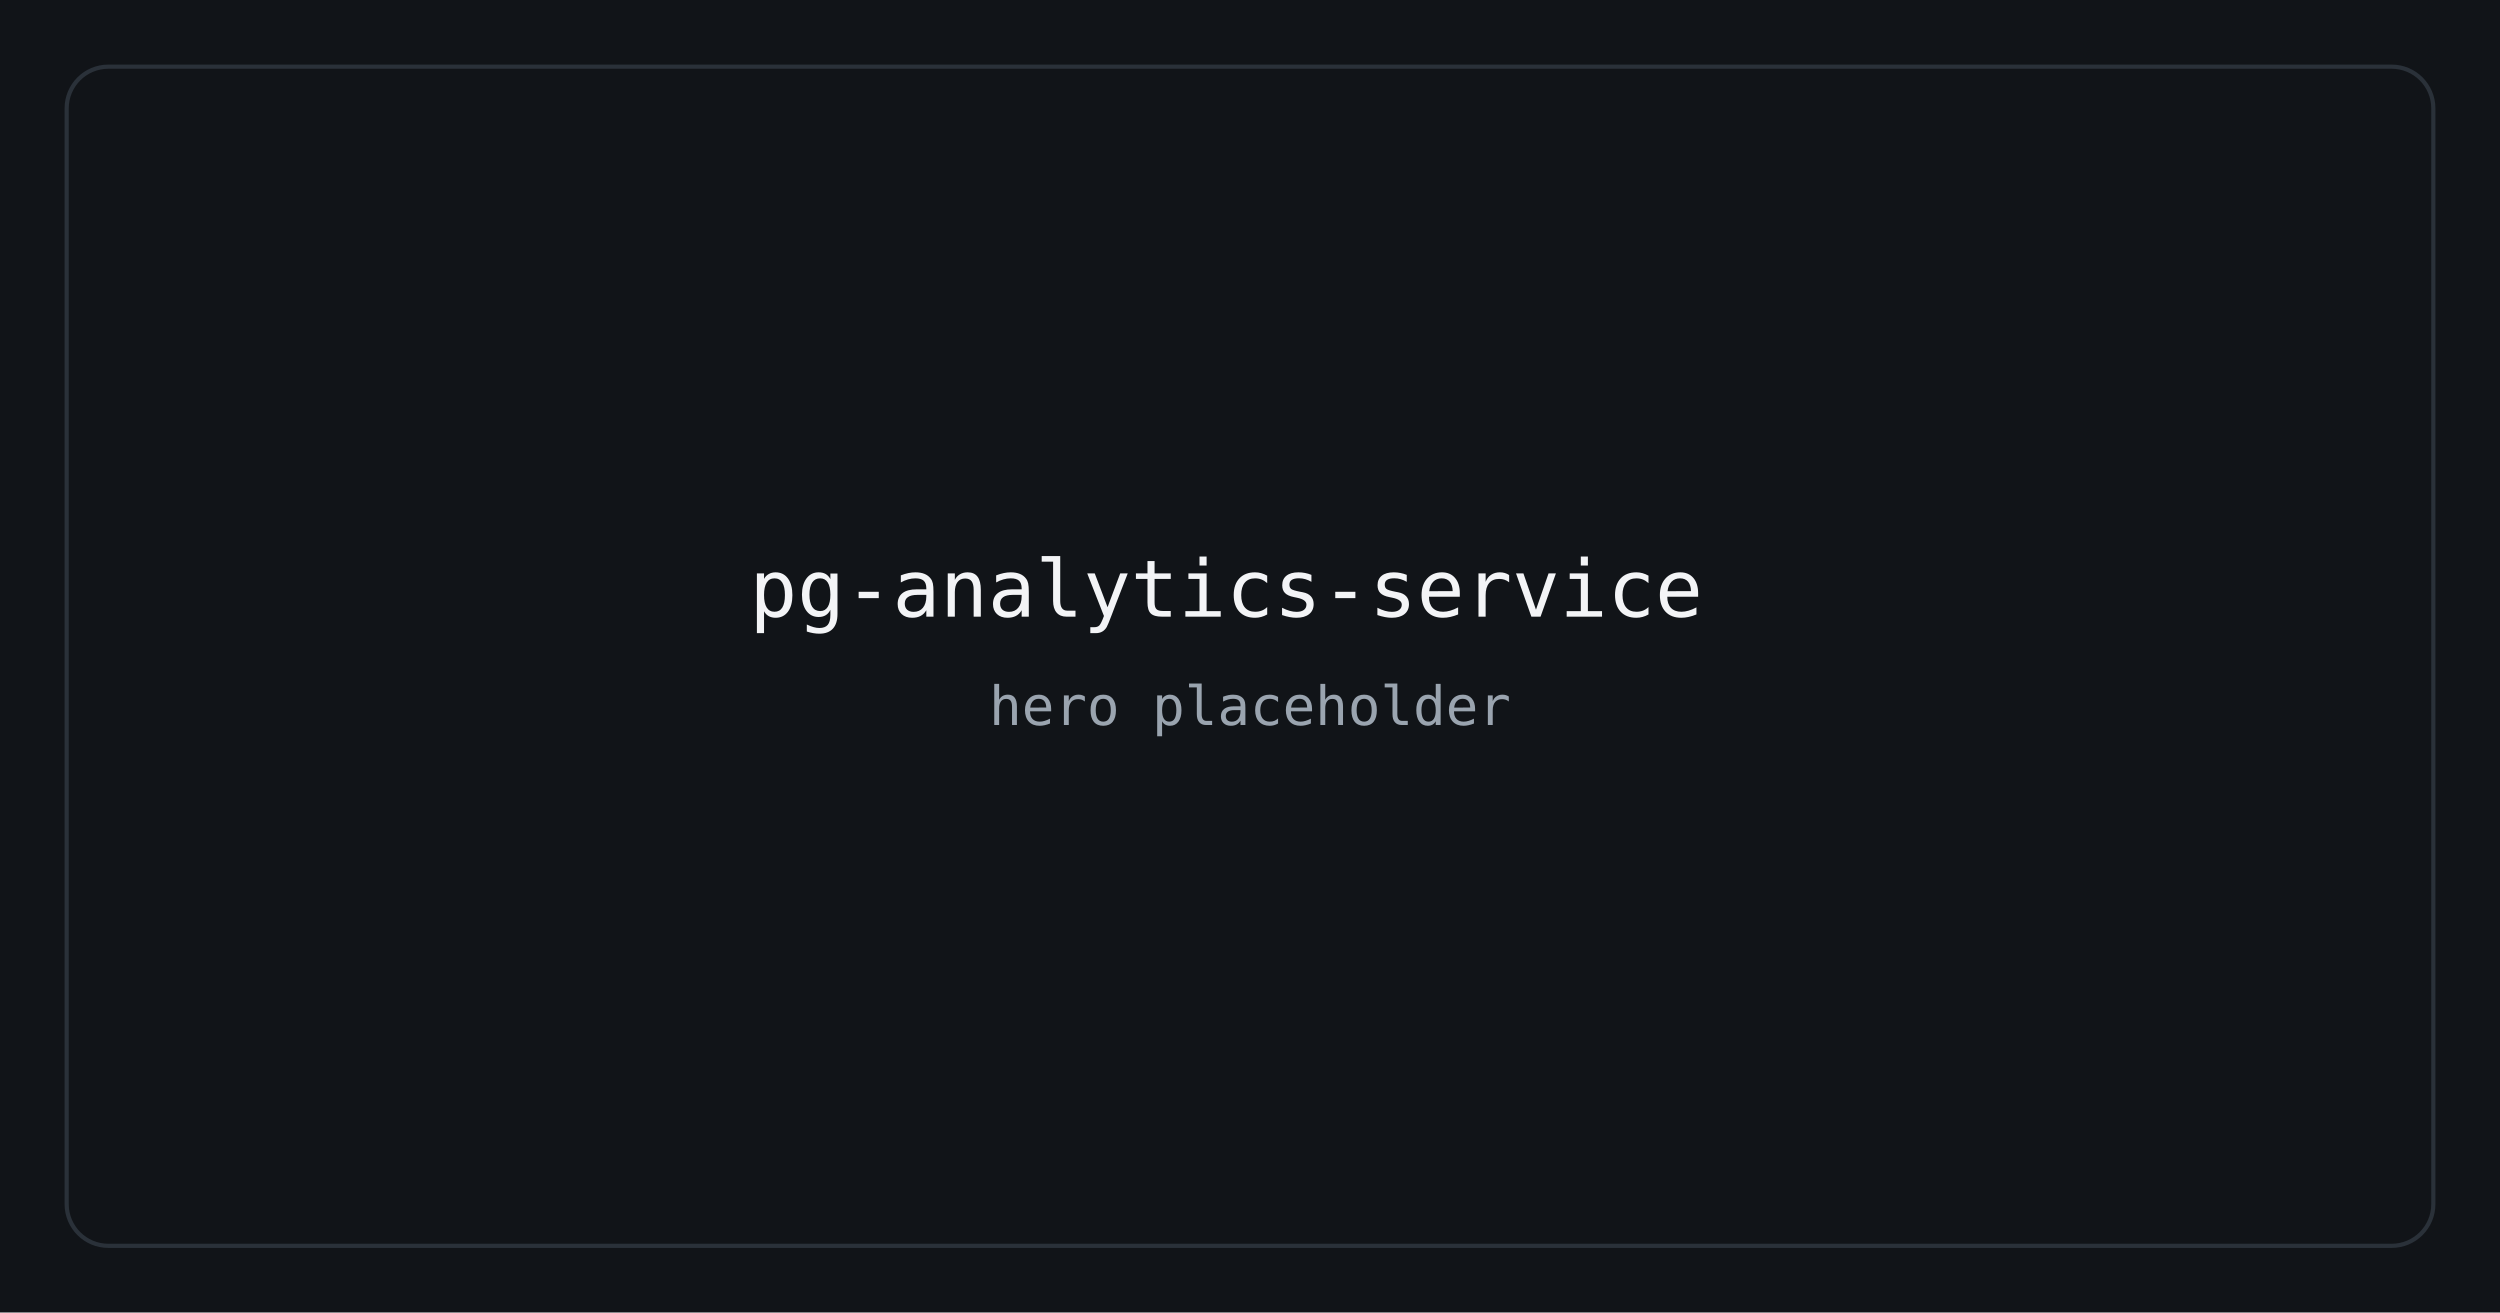
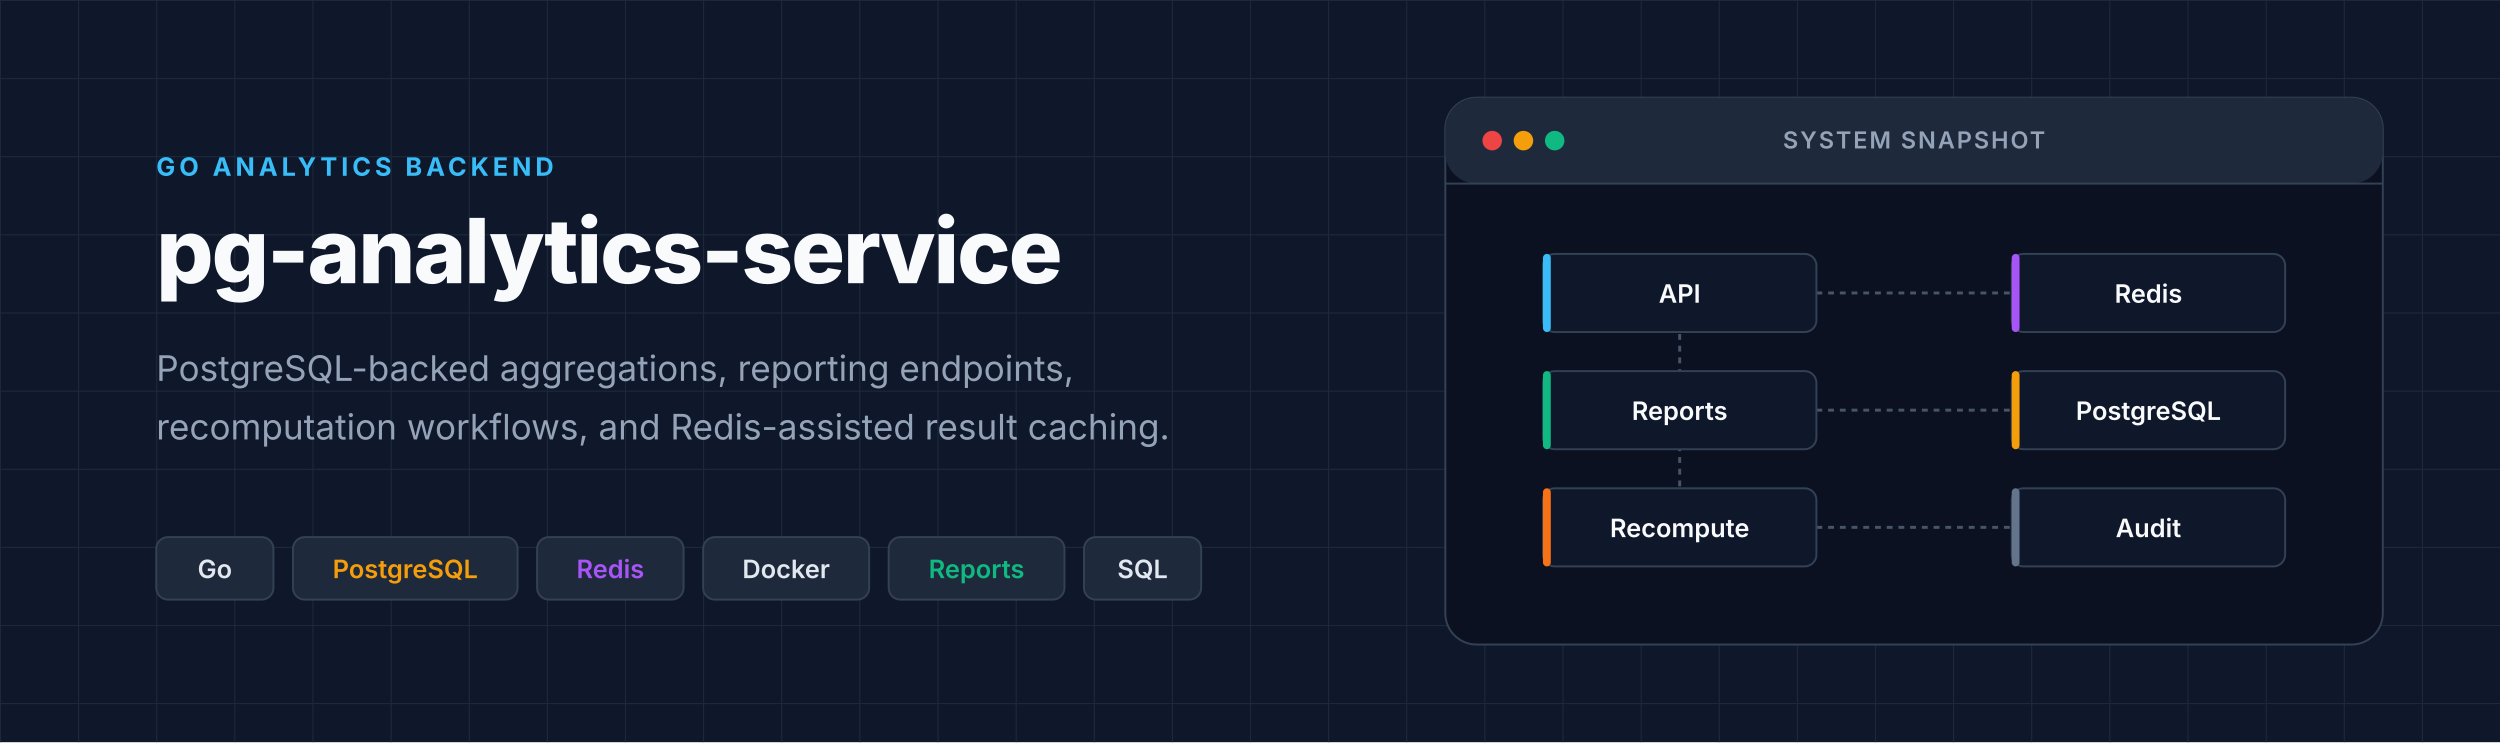
- <svg xmlns="http://www.w3.org/2000/svg" viewBox="0 0 1200 630" role="img" aria-labelledby="title desc">
-   <rect width="1200" height="630" fill="#111418" />
-   <rect x="32" y="32" width="1136" height="566" rx="20" fill="none" stroke="#2a3139" stroke-width="2" />
-   <text x="600" y="296" fill="#f3f4f6" font-family="ui-monospace, SFMono-Regular, Menlo, monospace" font-size="38" text-anchor="middle">
-     <tspan x="600" dy="0">pg-analytics-service</tspan>
-     <tspan x="600" dy="52" fill="#9aa4af" font-size="26">hero placeholder</tspan>
-   </text>
+ <svg xmlns="http://www.w3.org/2000/svg" viewBox="0 0 1280 380" width="1280" height="380">
+   <defs>
+     <pattern id="hero-grid" width="40" height="40" patternUnits="userSpaceOnUse">
+       <path d="M 40 0 L 0 0 0 40" fill="none" stroke="#1E293B" stroke-width="1" />
+     </pattern>
+   </defs>
+   <rect width="1280" height="380" fill="#0F172A" />
+   <rect width="1280" height="380" fill="url(#hero-grid)" />
+   <text x="80" y="90" fill="#38BDF8" font-size="13" font-family="system-ui, -apple-system, sans-serif" font-weight="700" letter-spacing="2">GO ANALYTICS BACKEND</text>
+   <text x="80" y="145" fill="#F8FAFC" font-size="46" font-family="system-ui, -apple-system, sans-serif" font-weight="800" letter-spacing="-1">pg-analytics-service</text>
+   <text x="80" y="195" fill="#94A3B8" font-size="18" font-family="system-ui, -apple-system, sans-serif" font-weight="400">PostgreSQL-backed aggregations, reporting endpoints,</text>
+   <text x="80" y="225" fill="#94A3B8" font-size="18" font-family="system-ui, -apple-system, sans-serif" font-weight="400">recomputation workflows, and Redis-assisted result caching.</text>
+   <g transform="translate(80, 275)">
+     <rect x="0" y="0" width="60" height="32" fill="#1E293B" stroke="#334155" stroke-width="1" rx="6" />
+     <text x="30" y="21" fill="#E2E8F0" font-size="13" font-family="system-ui, -apple-system, sans-serif" font-weight="600" text-anchor="middle">Go</text>
+     <rect x="70" y="0" width="115" height="32" fill="#1E293B" stroke="#334155" stroke-width="1" rx="6" />
+     <text x="127.5" y="21" fill="#F59E0B" font-size="13" font-family="system-ui, -apple-system, sans-serif" font-weight="600" text-anchor="middle">PostgreSQL</text>
+     <rect x="195" y="0" width="75" height="32" fill="#1E293B" stroke="#334155" stroke-width="1" rx="6" />
+     <text x="232.5" y="21" fill="#A855F7" font-size="13" font-family="system-ui, -apple-system, sans-serif" font-weight="600" text-anchor="middle">Redis</text>
+     <rect x="280" y="0" width="85" height="32" fill="#1E293B" stroke="#334155" stroke-width="1" rx="6" />
+     <text x="322.5" y="21" fill="#E2E8F0" font-size="13" font-family="system-ui, -apple-system, sans-serif" font-weight="600" text-anchor="middle">Docker</text>
+     <rect x="375" y="0" width="90" height="32" fill="#1E293B" stroke="#334155" stroke-width="1" rx="6" />
+     <text x="420" y="21" fill="#10B981" font-size="13" font-family="system-ui, -apple-system, sans-serif" font-weight="600" text-anchor="middle">Reports</text>
+     <rect x="475" y="0" width="60" height="32" fill="#1E293B" stroke="#334155" stroke-width="1" rx="6" />
+     <text x="505" y="21" fill="#E2E8F0" font-size="13" font-family="system-ui, -apple-system, sans-serif" font-weight="600" text-anchor="middle">SQL</text>
+   </g>
+   <g transform="translate(740, 50)">
+     <rect x="0" y="0" width="480" height="280" fill="#0B1120" stroke="#334155" stroke-width="1" rx="16" />
+     <rect x="0" y="0" width="480" height="44" fill="#1E293B" rx="16" />
+     <path d="M 0 44 L 480 44" stroke="#334155" stroke-width="1" />
+     <circle cx="24" cy="22" r="5" fill="#EF4444" />
+     <circle cx="40" cy="22" r="5" fill="#F59E0B" />
+     <circle cx="56" cy="22" r="5" fill="#10B981" />
+     <text x="240" y="26" fill="#94A3B8" font-size="12" font-family="system-ui, -apple-system, sans-serif" font-weight="600" text-anchor="middle" letter-spacing="1">SYSTEM SNAPSHOT</text>
+     <path d="M 120 115 L 120 160" stroke="#475569" stroke-width="1.5" stroke-dasharray="3,3" />
+     <path d="M 120 160 L 120 205" stroke="#475569" stroke-width="1.5" stroke-dasharray="3,3" />
+     <path d="M 190 100 L 290 100" stroke="#475569" stroke-width="1.5" stroke-dasharray="3,3" />
+     <path d="M 190 160 L 290 160" stroke="#475569" stroke-width="1.5" stroke-dasharray="3,3" />
+     <path d="M 190 220 L 290 220" stroke="#475569" stroke-width="1.5" stroke-dasharray="3,3" />
+     <g transform="translate(50, 80)">
+       <rect width="140" height="40" fill="#0F172A" stroke="#334155" stroke-width="1" rx="6" />
+       <rect width="4" height="40" fill="#38BDF8" rx="2" />
+       <text x="70" y="25" fill="#F8FAFC" font-size="13" font-family="system-ui, -apple-system, sans-serif" font-weight="600" text-anchor="middle">API</text>
+     </g>
+     <g transform="translate(50, 140)">
+       <rect width="140" height="40" fill="#0F172A" stroke="#334155" stroke-width="1" rx="6" />
+       <rect width="4" height="40" fill="#10B981" rx="2" />
+       <text x="70" y="25" fill="#F8FAFC" font-size="13" font-family="system-ui, -apple-system, sans-serif" font-weight="600" text-anchor="middle">Reports</text>
+     </g>
+     <g transform="translate(50, 200)">
+       <rect width="140" height="40" fill="#0F172A" stroke="#334155" stroke-width="1" rx="6" />
+       <rect width="4" height="40" fill="#F97316" rx="2" />
+       <text x="70" y="25" fill="#F8FAFC" font-size="13" font-family="system-ui, -apple-system, sans-serif" font-weight="600" text-anchor="middle">Recompute</text>
+     </g>
+     <g transform="translate(290, 80)">
+       <rect width="140" height="40" fill="#0F172A" stroke="#334155" stroke-width="1" rx="6" />
+       <rect width="4" height="40" fill="#A855F7" rx="2" />
+       <text x="70" y="25" fill="#F8FAFC" font-size="13" font-family="system-ui, -apple-system, sans-serif" font-weight="600" text-anchor="middle">Redis</text>
+     </g>
+     <g transform="translate(290, 140)">
+       <rect width="140" height="40" fill="#0F172A" stroke="#334155" stroke-width="1" rx="6" />
+       <rect width="4" height="40" fill="#F59E0B" rx="2" />
+       <text x="70" y="25" fill="#F8FAFC" font-size="13" font-family="system-ui, -apple-system, sans-serif" font-weight="600" text-anchor="middle">PostgreSQL</text>
+     </g>
+     <g transform="translate(290, 200)">
+       <rect width="140" height="40" fill="#0F172A" stroke="#334155" stroke-width="1" rx="6" />
+       <rect width="4" height="40" fill="#64748B" rx="2" />
+       <text x="70" y="25" fill="#F8FAFC" font-size="13" font-family="system-ui, -apple-system, sans-serif" font-weight="600" text-anchor="middle">Audit</text>
+     </g>
+   </g>
</svg>
